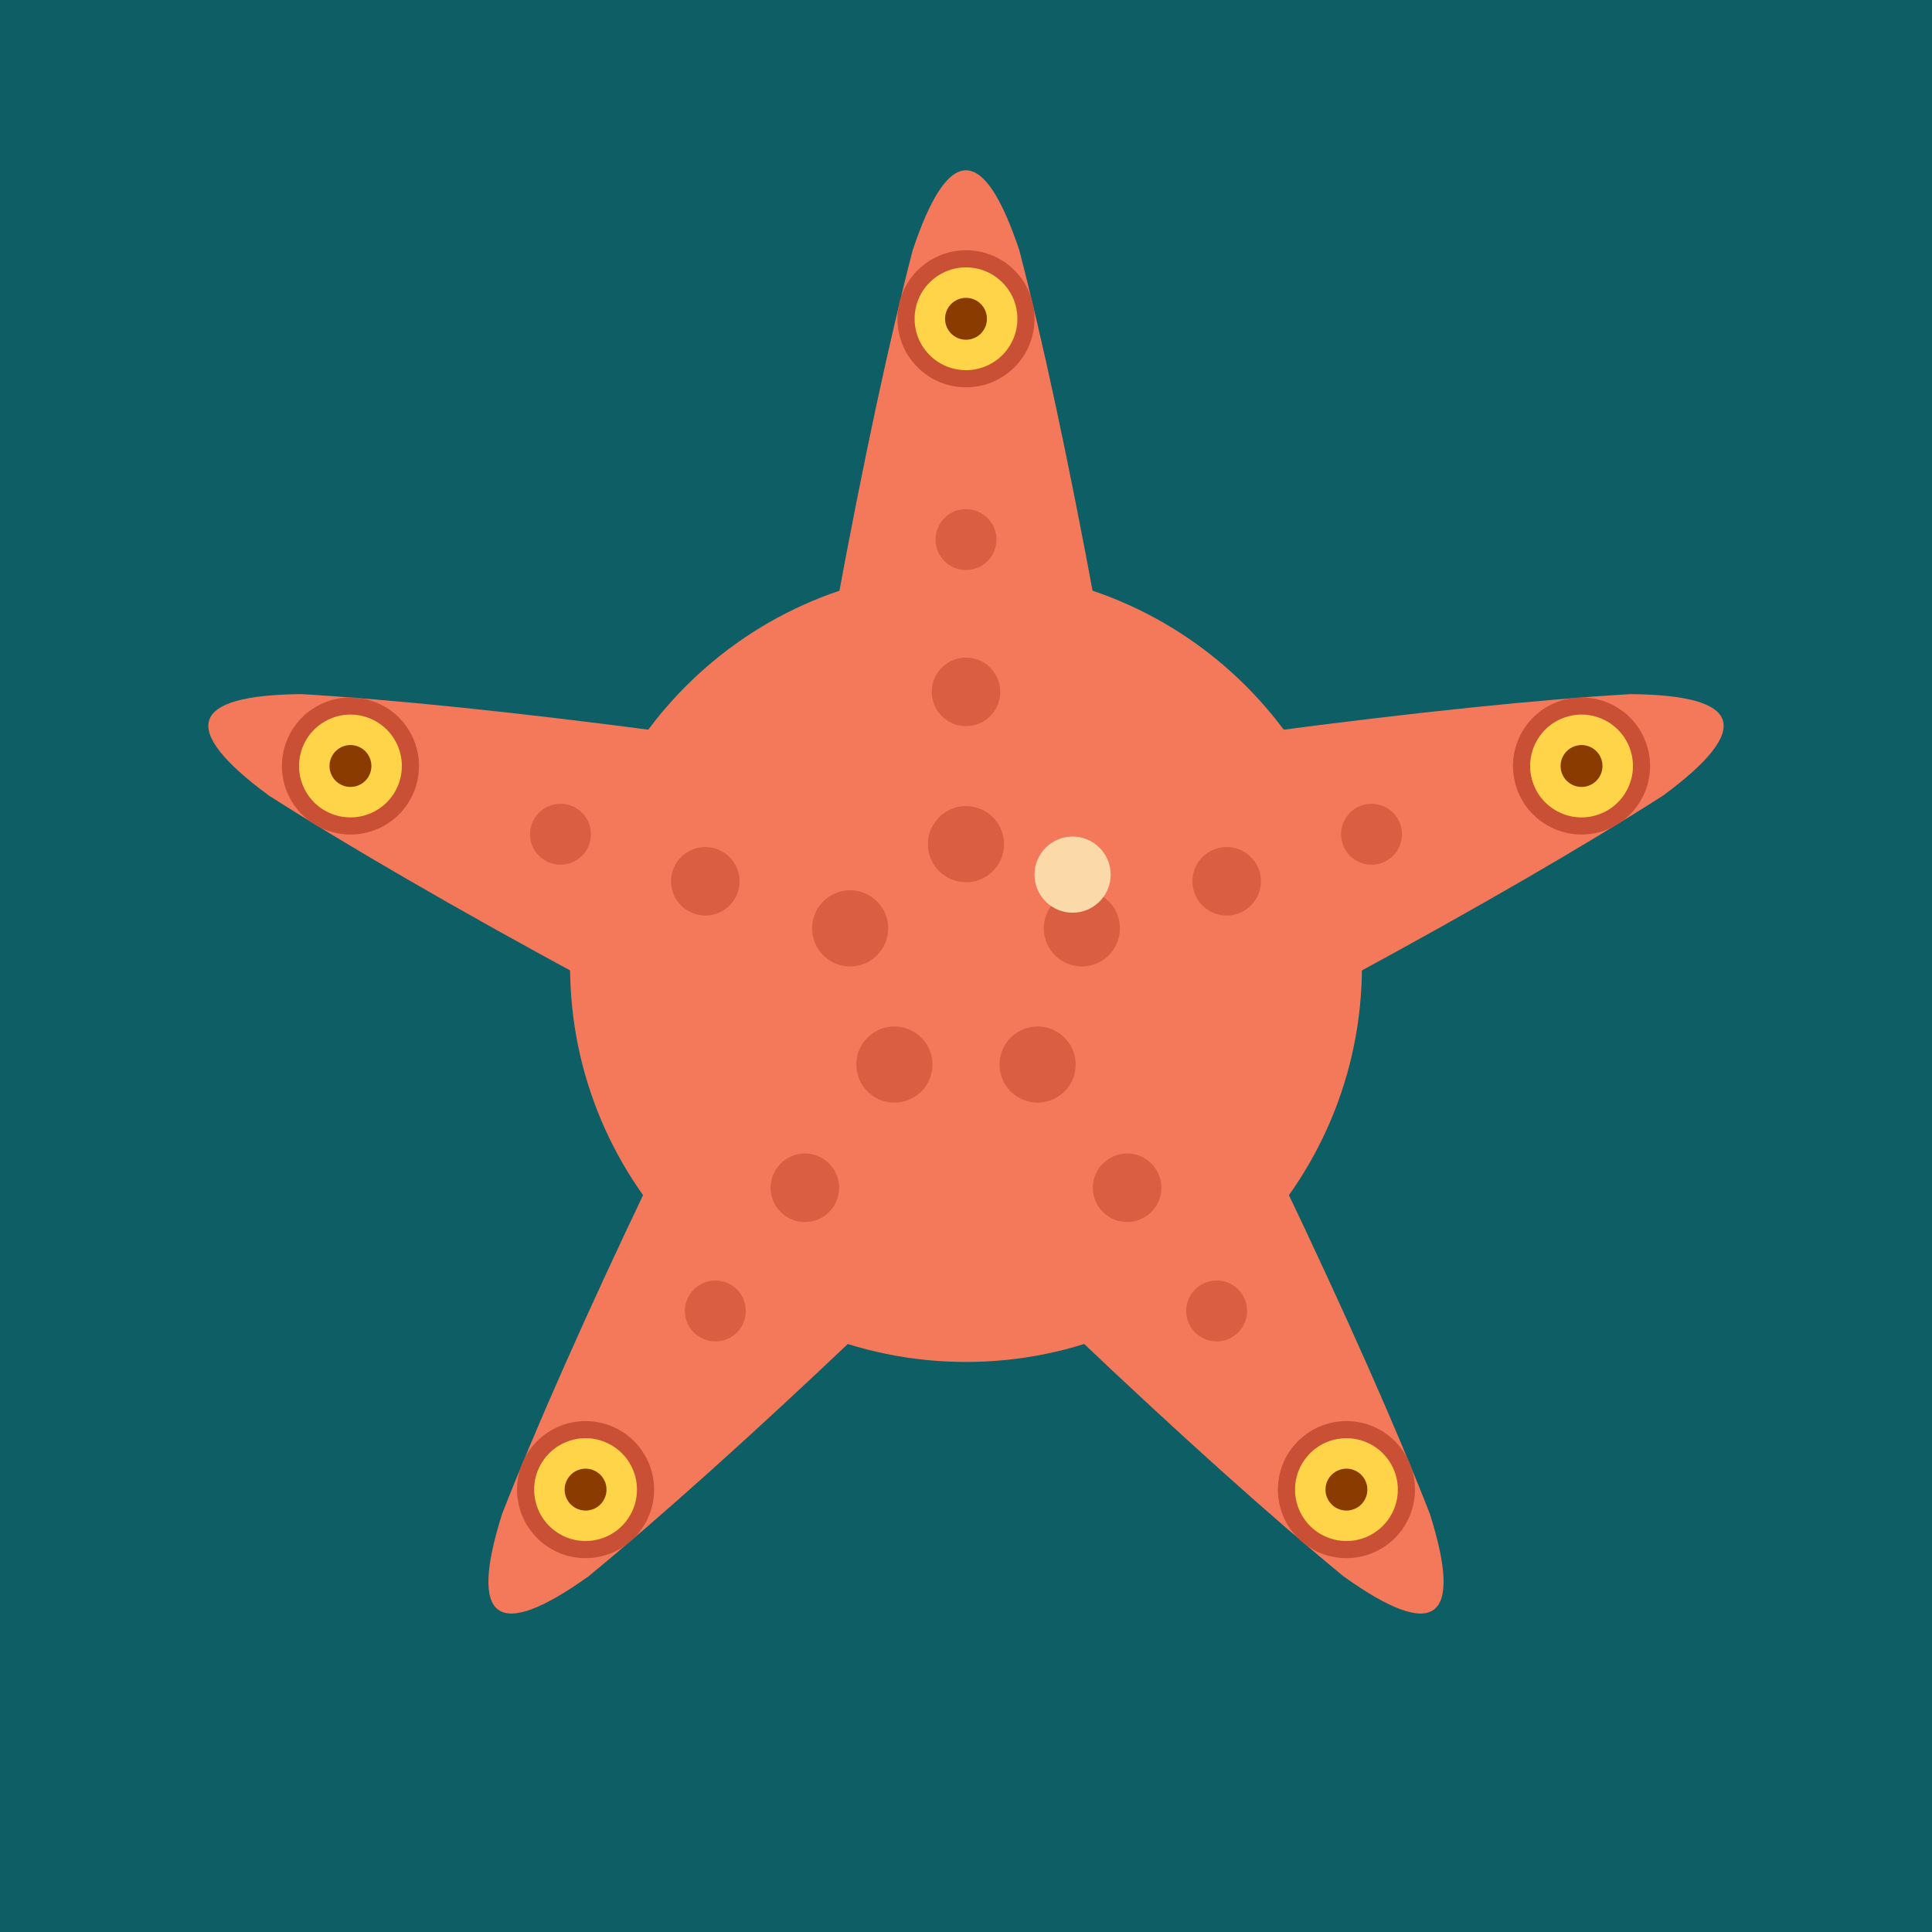
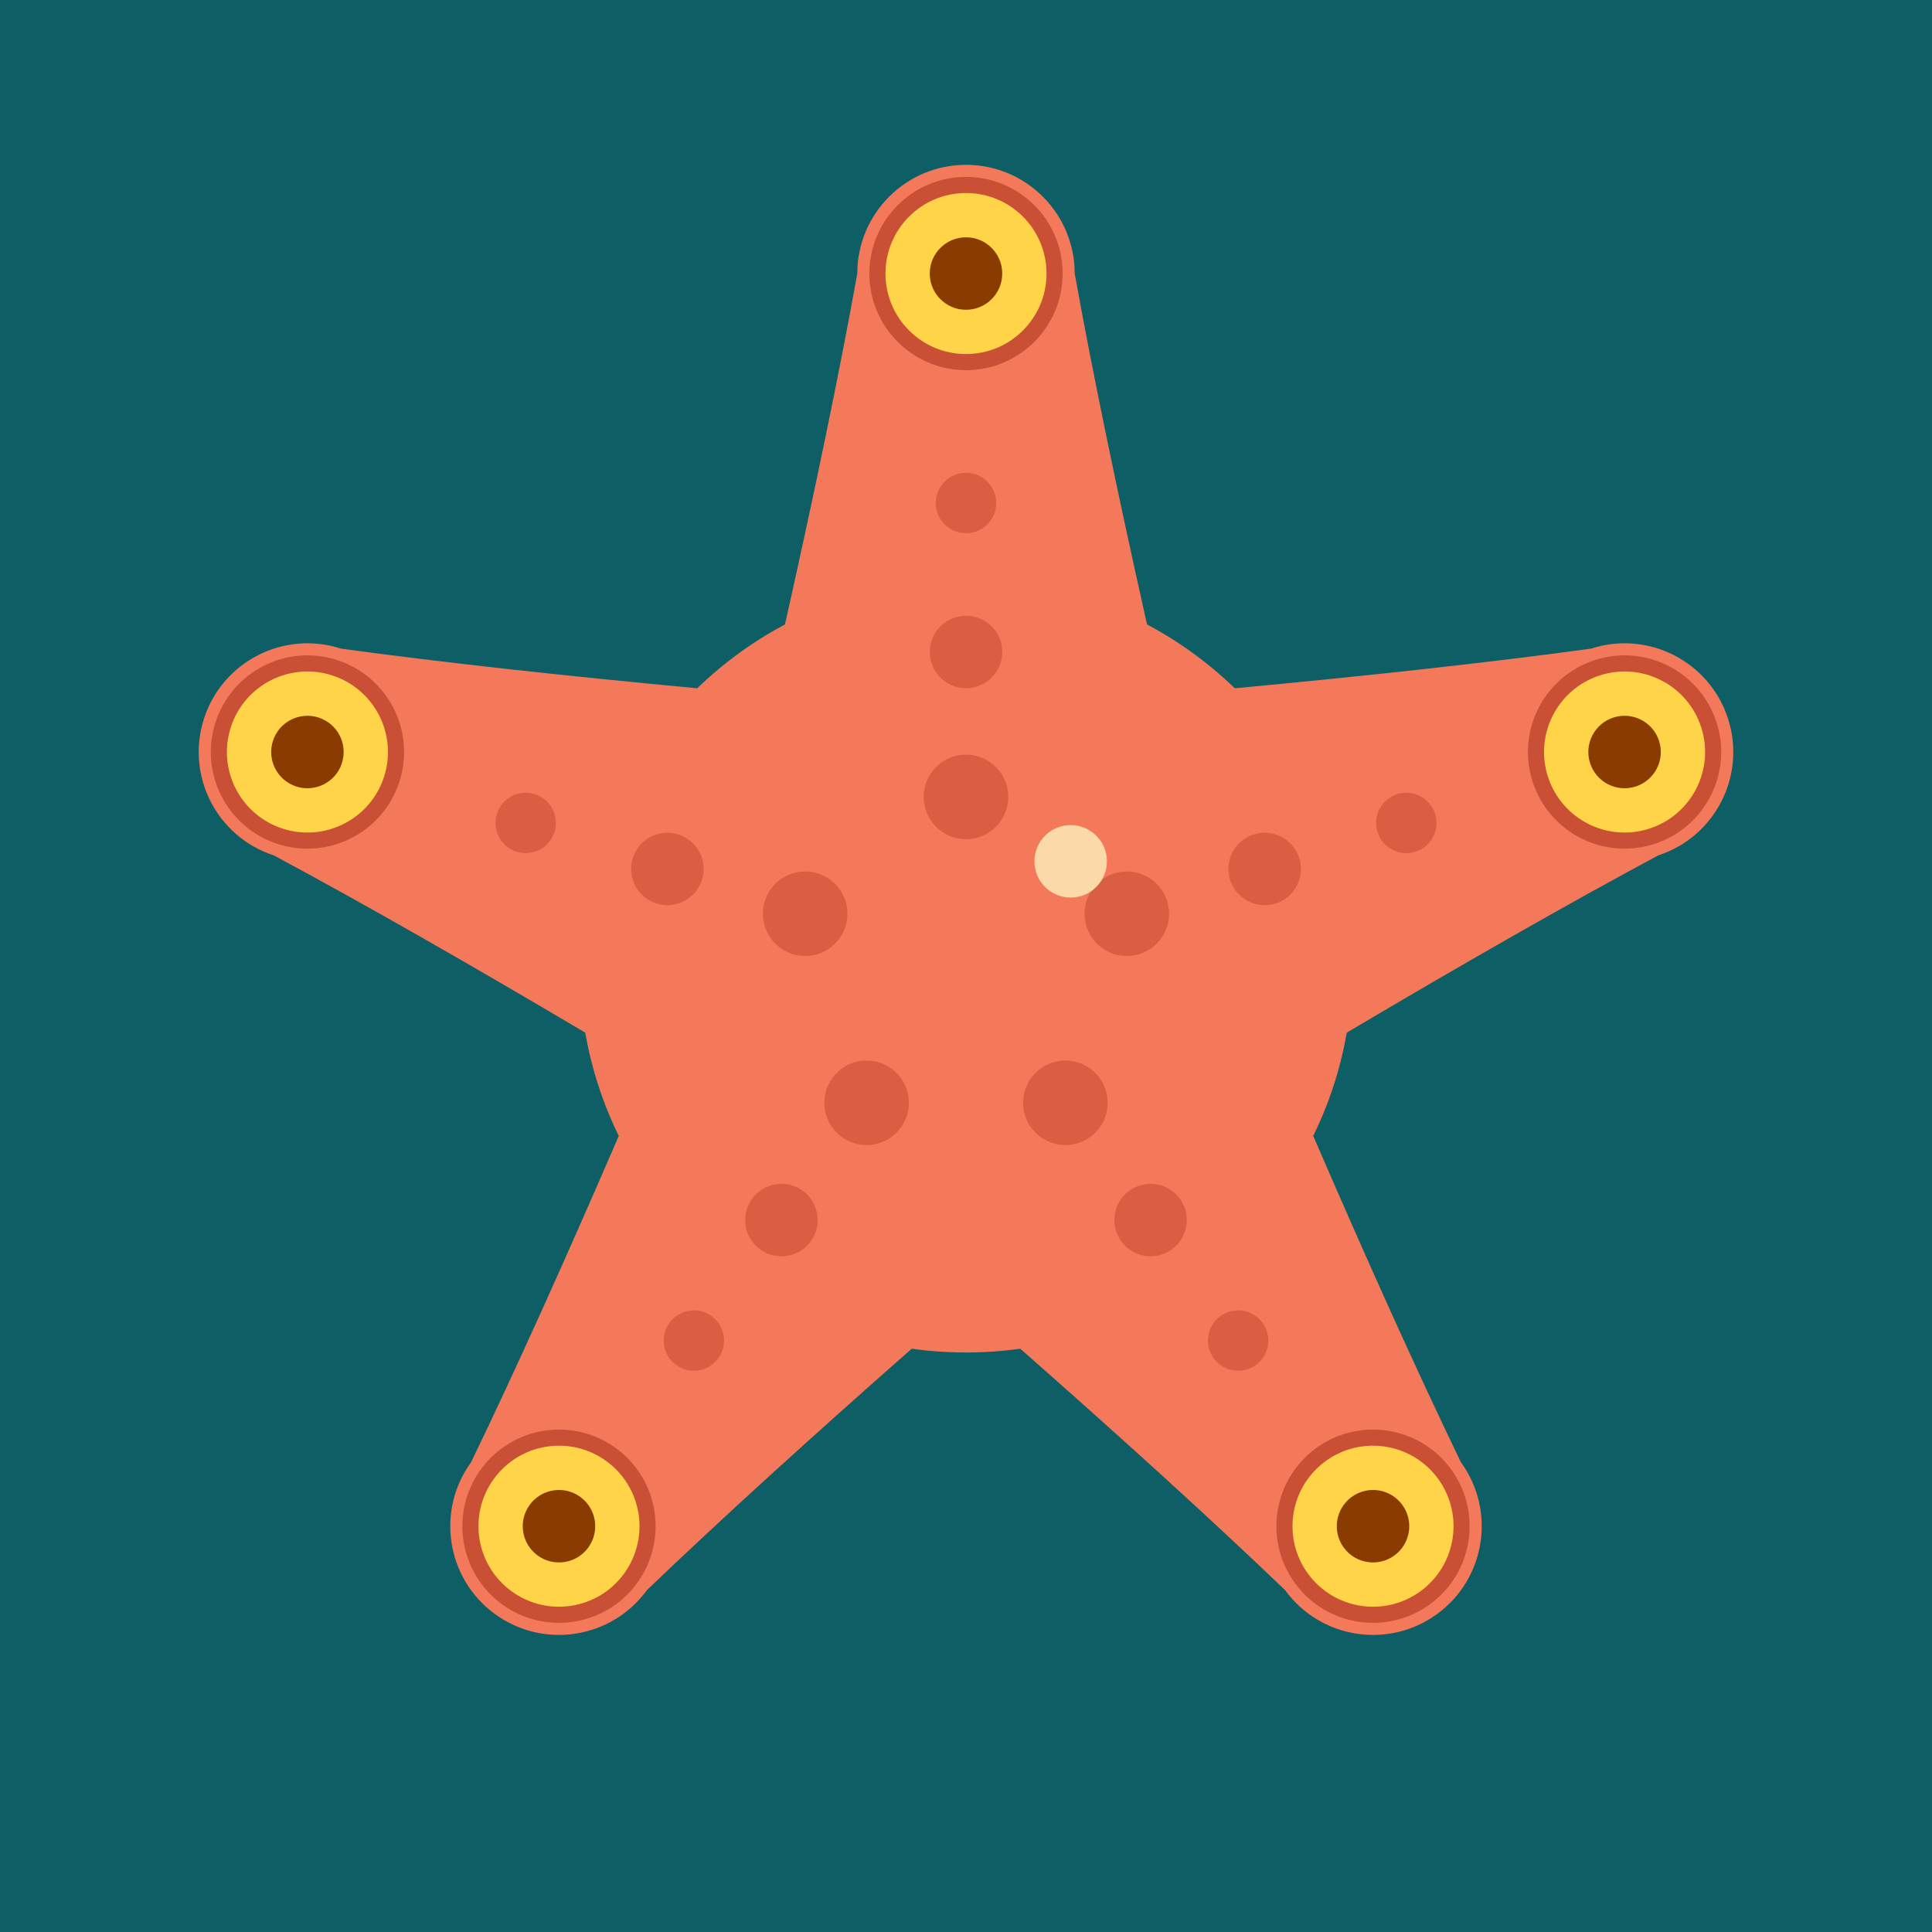
<svg xmlns="http://www.w3.org/2000/svg" viewBox="0 0 680 680" role="img">
  <rect x="-20" y="-20" width="720" height="720" fill="#0E5E66" />
-   <g transform="translate(340 340) scale(1.34) translate(-340 -340)">
-     <g id="arms">
-       <path transform="rotate(0 340 340)" d="M286 372 C298 282 314 198 326 152 Q340 110 354 152 C366 198 382 282 394 372 Q340 410 286 372 Z" fill="#F4795B" />
-       <path transform="rotate(72 340 340)" d="M286 372 C298 282 314 198 326 152 Q340 110 354 152 C366 198 382 282 394 372 Q340 410 286 372 Z" fill="#F4795B" />
-       <path transform="rotate(144 340 340)" d="M286 372 C298 282 314 198 326 152 Q340 110 354 152 C366 198 382 282 394 372 Q340 410 286 372 Z" fill="#F4795B" />
-       <path transform="rotate(216 340 340)" d="M286 372 C298 282 314 198 326 152 Q340 110 354 152 C366 198 382 282 394 372 Q340 410 286 372 Z" fill="#F4795B" />
-       <path transform="rotate(288 340 340)" d="M286 372 C298 282 314 198 326 152 Q340 110 354 152 C366 198 382 282 394 372 Q340 410 286 372 Z" fill="#F4795B" />
+   <g id="star" transform="translate(340 340) scale(1.417) translate(-340 -340)">
+     <g id="arms" fill="#F4795B">
+       <g transform="rotate(0 340 340)">
+         <path d="M272 352 C288 288 304 218 313 168 A 27 27 0 0 1 367 168 C376 218 392 288 408 352 Q340 394 272 352 Z" />
+       </g>
+       <g transform="rotate(72 340 340)">
+         <path d="M272 352 C288 288 304 218 313 168 A 27 27 0 0 1 367 168 C376 218 392 288 408 352 Q340 394 272 352 Z" />
+       </g>
+       <g transform="rotate(144 340 340)">
+         <path d="M272 352 C288 288 304 218 313 168 A 27 27 0 0 1 367 168 C376 218 392 288 408 352 Q340 394 272 352 Z" />
+       </g>
+       <g transform="rotate(216 340 340)">
+         <path d="M272 352 C288 288 304 218 313 168 A 27 27 0 0 1 367 168 C376 218 392 288 408 352 Q340 394 272 352 Z" />
+       </g>
+       <g transform="rotate(288 340 340)">
+         <path d="M272 352 C288 288 304 218 313 168 A 27 27 0 0 1 367 168 C376 218 392 288 408 352 Q340 394 272 352 Z" />
+       </g>
    </g>
-     <circle cx="340" cy="340" r="104" fill="#F4795B" />
+     <circle cx="340" cy="340" r="96" fill="#F4795B" />
    <g id="pips" fill="#D95E42">
      <g transform="rotate(0 340 340)">
-         <circle cx="340" cy="228" r="8" />
-         <circle cx="340" cy="268" r="9" />
-         <circle cx="340" cy="308" r="10" />
+         <circle cx="340" cy="225" r="7.5" />
+         <circle cx="340" cy="262" r="9" />
+         <circle cx="340" cy="298" r="10.5" />
      </g>
      <g transform="rotate(72 340 340)">
-         <circle cx="340" cy="228" r="8" />
-         <circle cx="340" cy="268" r="9" />
-         <circle cx="340" cy="308" r="10" />
+         <circle cx="340" cy="225" r="7.5" />
+         <circle cx="340" cy="262" r="9" />
+         <circle cx="340" cy="298" r="10.5" />
      </g>
      <g transform="rotate(144 340 340)">
-         <circle cx="340" cy="228" r="8" />
-         <circle cx="340" cy="268" r="9" />
-         <circle cx="340" cy="308" r="10" />
+         <circle cx="340" cy="225" r="7.5" />
+         <circle cx="340" cy="262" r="9" />
+         <circle cx="340" cy="298" r="10.5" />
      </g>
      <g transform="rotate(216 340 340)">
-         <circle cx="340" cy="228" r="8" />
-         <circle cx="340" cy="268" r="9" />
-         <circle cx="340" cy="308" r="10" />
+         <circle cx="340" cy="225" r="7.5" />
+         <circle cx="340" cy="262" r="9" />
+         <circle cx="340" cy="298" r="10.5" />
      </g>
      <g transform="rotate(288 340 340)">
-         <circle cx="340" cy="228" r="8" />
-         <circle cx="340" cy="268" r="9" />
-         <circle cx="340" cy="308" r="10" />
+         <circle cx="340" cy="225" r="7.5" />
+         <circle cx="340" cy="262" r="9" />
+         <circle cx="340" cy="298" r="10.5" />
      </g>
    </g>
-     <circle cx="368" cy="316" r="10" fill="#FBD9A8" />
+     <circle cx="366" cy="314" r="9" fill="#FBD9A8" />
    <g id="eyes">
      <g transform="rotate(0 340 340)">
-         <circle cx="340" cy="170" r="18" fill="#C94F35" />
-         <circle cx="340" cy="170" r="13.5" fill="#FFD449" />
-         <circle cx="340" cy="170" r="5.5" fill="#8A3B00" />
+         <circle cx="340" cy="168" r="24" fill="#C94F35" />
+         <circle cx="340" cy="168" r="20" fill="#FFD449" />
+         <circle cx="340" cy="168" r="9" fill="#8A3B00" />
      </g>
      <g transform="rotate(72 340 340)">
-         <circle cx="340" cy="170" r="18" fill="#C94F35" />
-         <circle cx="340" cy="170" r="13.5" fill="#FFD449" />
-         <circle cx="340" cy="170" r="5.5" fill="#8A3B00" />
+         <circle cx="340" cy="168" r="24" fill="#C94F35" />
+         <circle cx="340" cy="168" r="20" fill="#FFD449" />
+         <circle cx="340" cy="168" r="9" fill="#8A3B00" />
      </g>
      <g transform="rotate(144 340 340)">
-         <circle cx="340" cy="170" r="18" fill="#C94F35" />
-         <circle cx="340" cy="170" r="13.5" fill="#FFD449" />
-         <circle cx="340" cy="170" r="5.5" fill="#8A3B00" />
+         <circle cx="340" cy="168" r="24" fill="#C94F35" />
+         <circle cx="340" cy="168" r="20" fill="#FFD449" />
+         <circle cx="340" cy="168" r="9" fill="#8A3B00" />
      </g>
      <g transform="rotate(216 340 340)">
-         <circle cx="340" cy="170" r="18" fill="#C94F35" />
-         <circle cx="340" cy="170" r="13.5" fill="#FFD449" />
-         <circle cx="340" cy="170" r="5.5" fill="#8A3B00" />
+         <circle cx="340" cy="168" r="24" fill="#C94F35" />
+         <circle cx="340" cy="168" r="20" fill="#FFD449" />
+         <circle cx="340" cy="168" r="9" fill="#8A3B00" />
      </g>
      <g transform="rotate(288 340 340)">
-         <circle cx="340" cy="170" r="18" fill="#C94F35" />
-         <circle cx="340" cy="170" r="13.5" fill="#FFD449" />
-         <circle cx="340" cy="170" r="5.5" fill="#8A3B00" />
+         <circle cx="340" cy="168" r="24" fill="#C94F35" />
+         <circle cx="340" cy="168" r="20" fill="#FFD449" />
+         <circle cx="340" cy="168" r="9" fill="#8A3B00" />
      </g>
    </g>
  </g>
</svg>
